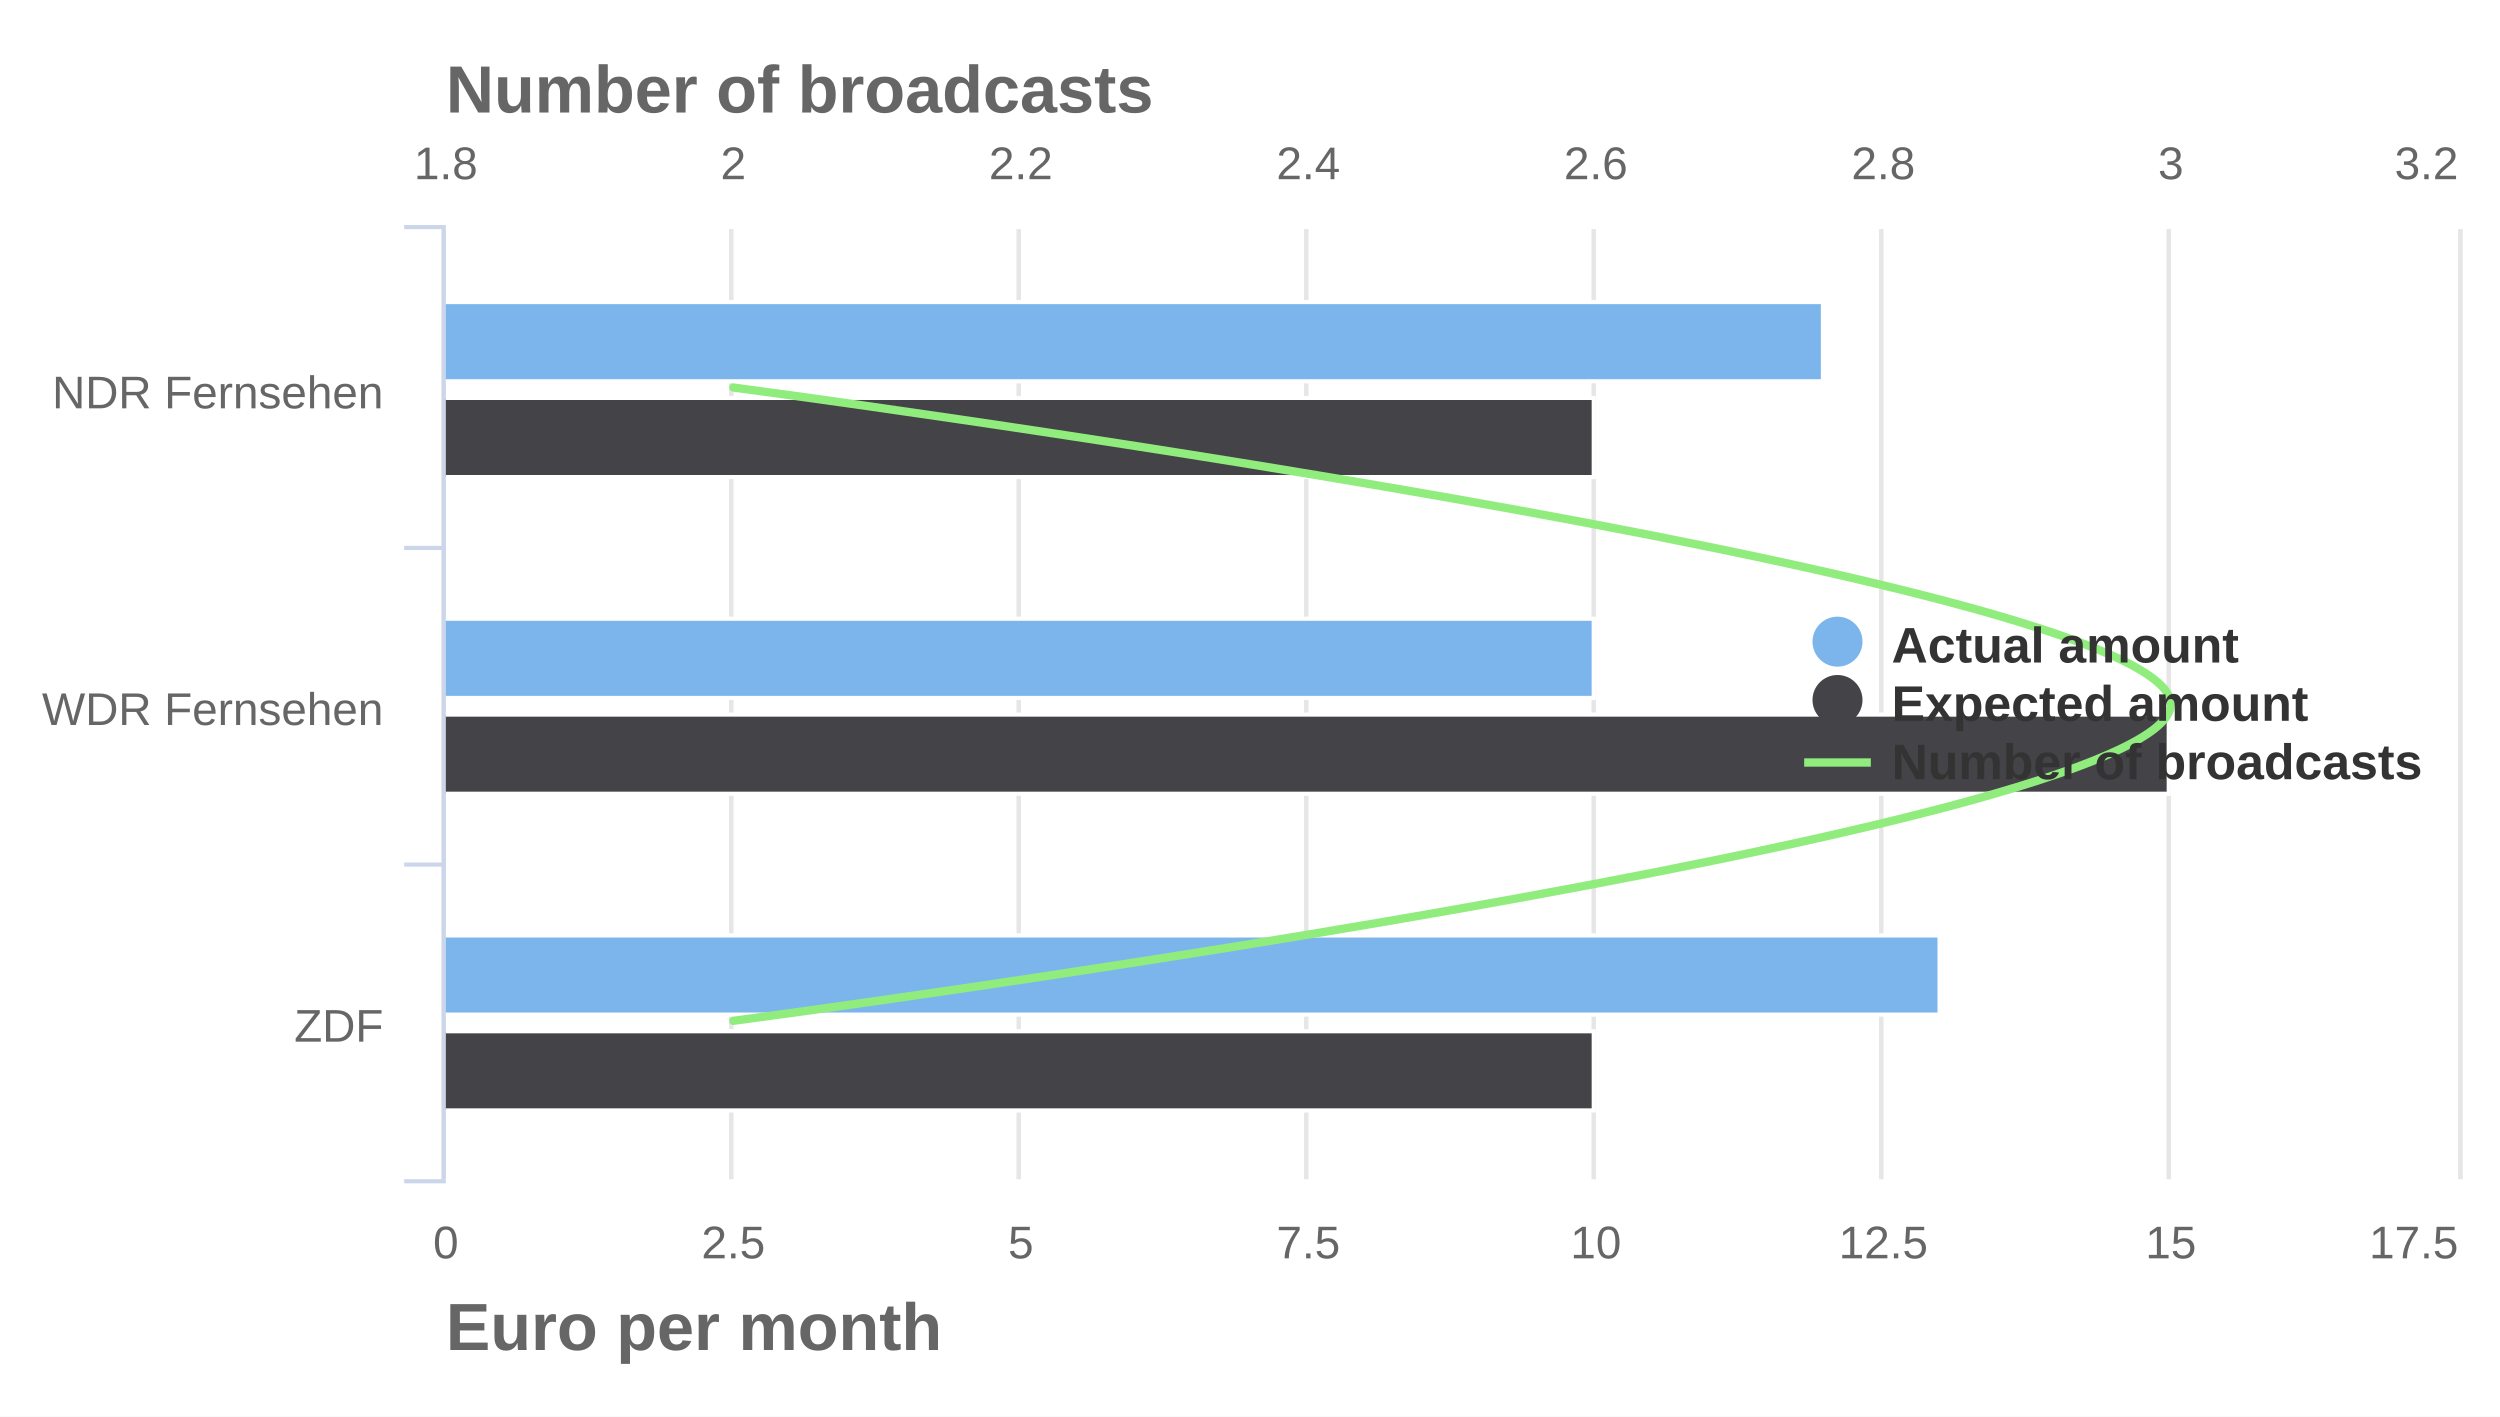
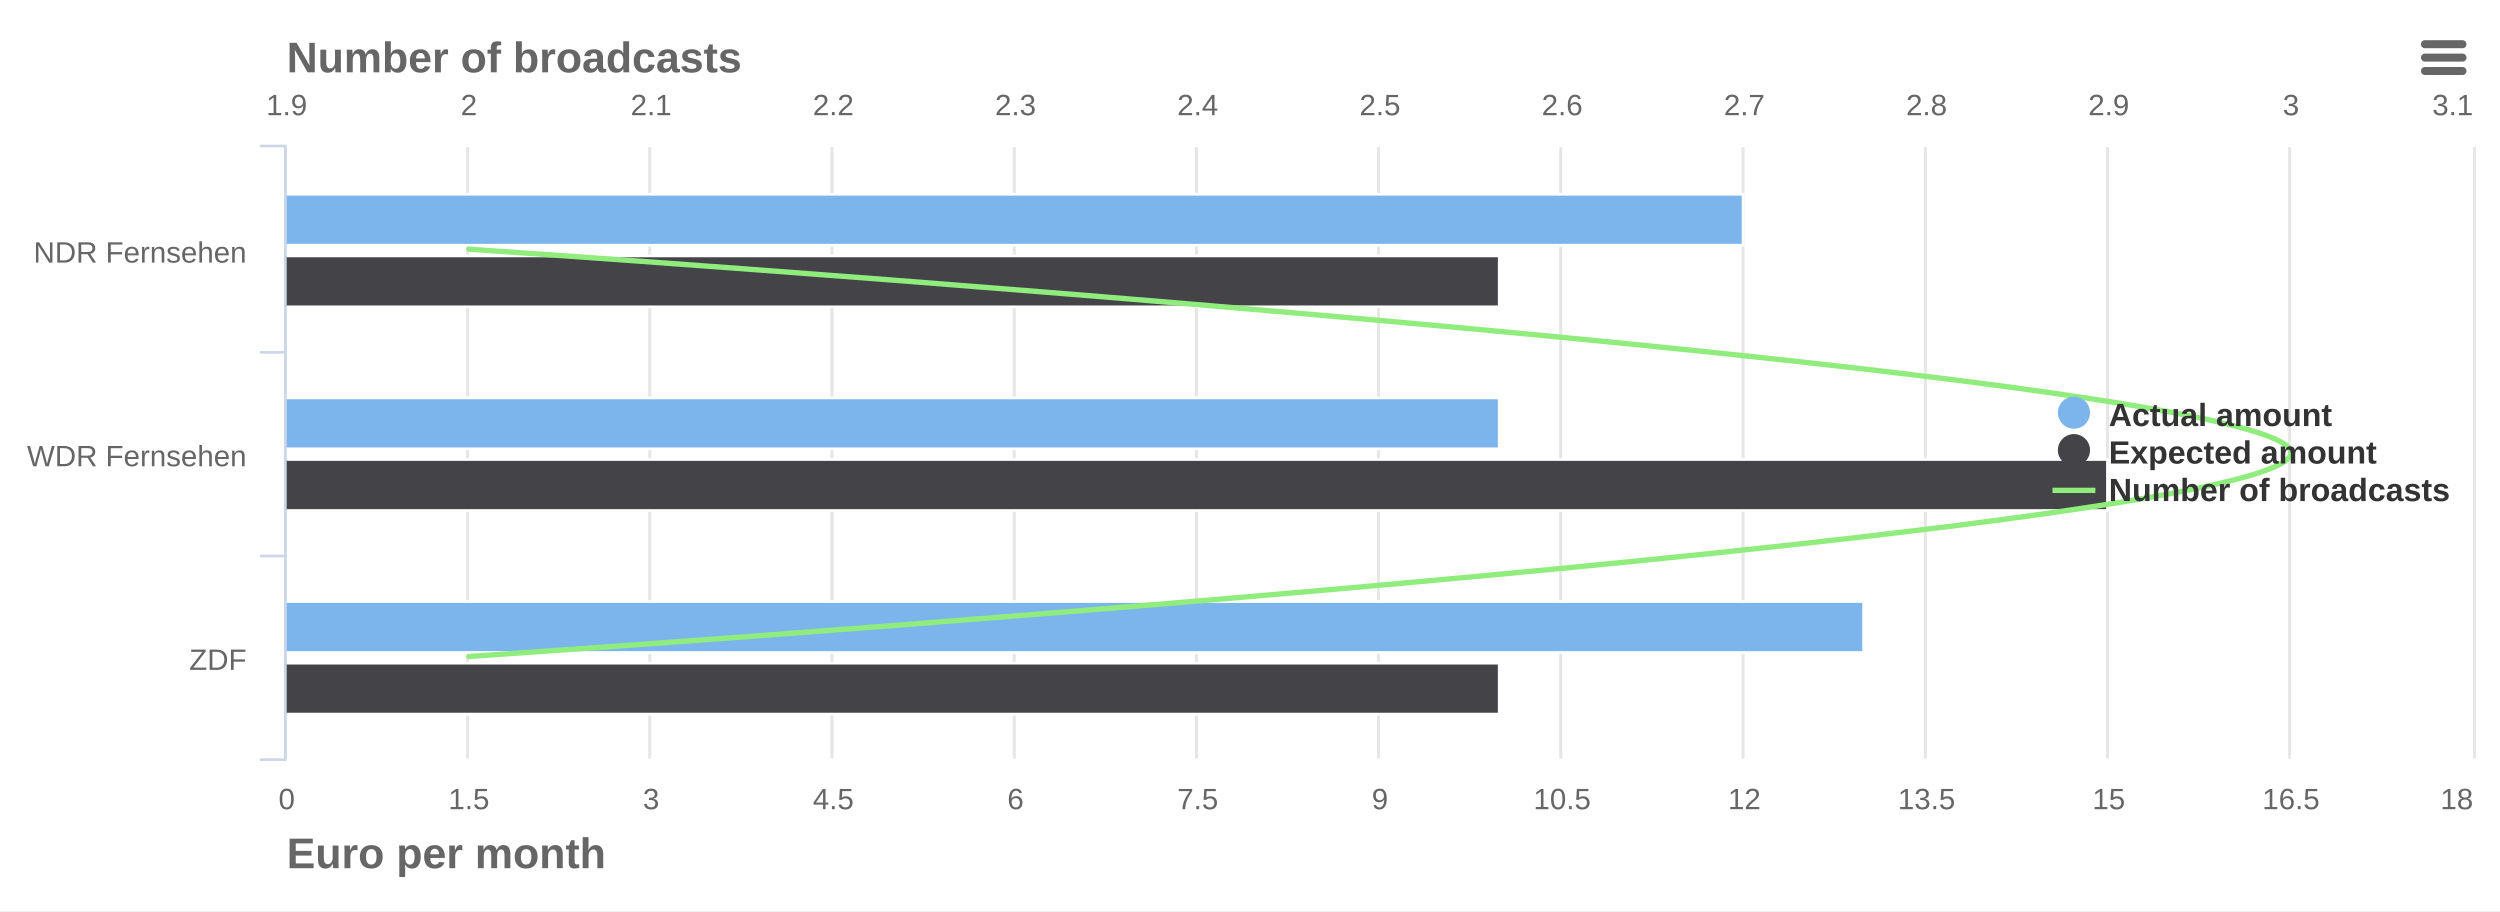
- <svg xmlns="http://www.w3.org/2000/svg" version="1.1" class="highcharts-root" style="font-family:&quot;lucida grande&quot;, &quot;lucida sans unicode&quot;, arial, helvetica, sans-serif;font-size:12px;" width="600" height="340" viewBox="0 0 600 340">
+ <svg xmlns="http://www.w3.org/2000/svg" version="1.1" class="highcharts-root" style="font-family:&quot;Lucida Grande&quot;, &quot;Lucida Sans Unicode&quot;, Arial, Helvetica, sans-serif;font-size:12px;" width="933" height="340" viewBox="0 0 933 340">
  <defs>
-     <clipPath id="highcharts-iwouk8w-16">
-       <rect x="0" y="0" width="228" height="483" fill="none" />
+     <clipPath id="highcharts-v671jc0-3">
+       <rect x="0" y="0" width="228" height="816" fill="none" />
    </clipPath>
  </defs>
-   <rect fill="#ffffff" class="highcharts-background" x="0" y="0" width="600" height="340" rx="0" ry="0" />
-   <rect fill="none" class="highcharts-plot-background" x="107" y="55" width="483" height="228" />
+   <rect fill="#ffffff" class="highcharts-background" x="0" y="0" width="933" height="340" rx="0" ry="0" />
+   <rect fill="none" class="highcharts-plot-background" x="107" y="55" width="816" height="228" />
  <g class="highcharts-grid highcharts-xaxis-grid ">
-     <path fill="none" class="highcharts-grid-line" d="M 107 131.5 L 590 131.5" opacity="1" />
-     <path fill="none" class="highcharts-grid-line" d="M 107 207.5 L 590 207.5" opacity="1" />
-     <path fill="none" class="highcharts-grid-line" d="M 107 283.5 L 590 283.5" opacity="1" />
-     <path fill="none" class="highcharts-grid-line" d="M 107 55.5 L 590 55.5" opacity="1" />
+     <path fill="none" class="highcharts-grid-line" d="M 107 131.5 L 923 131.5" opacity="1" />
+     <path fill="none" class="highcharts-grid-line" d="M 107 207.5 L 923 207.5" opacity="1" />
+     <path fill="none" class="highcharts-grid-line" d="M 107 283.5 L 923 283.5" opacity="1" />
+     <path fill="none" class="highcharts-grid-line" d="M 107 55.5 L 923 55.5" opacity="1" />
  </g>
  <g class="highcharts-grid highcharts-yaxis-grid ">
    <path fill="none" stroke="#e6e6e6" stroke-width="1" class="highcharts-grid-line" d="M 106.5 55 L 106.5 283" opacity="1" />
-     <path fill="none" stroke="#e6e6e6" stroke-width="1" class="highcharts-grid-line" d="M 175.5 55 L 175.5 283" opacity="1" />
-     <path fill="none" stroke="#e6e6e6" stroke-width="1" class="highcharts-grid-line" d="M 244.5 55 L 244.5 283" opacity="1" />
-     <path fill="none" stroke="#e6e6e6" stroke-width="1" class="highcharts-grid-line" d="M 313.5 55 L 313.5 283" opacity="1" />
-     <path fill="none" stroke="#e6e6e6" stroke-width="1" class="highcharts-grid-line" d="M 382.5 55 L 382.5 283" opacity="1" />
-     <path fill="none" stroke="#e6e6e6" stroke-width="1" class="highcharts-grid-line" d="M 451.5 55 L 451.5 283" opacity="1" />
-     <path fill="none" stroke="#e6e6e6" stroke-width="1" class="highcharts-grid-line" d="M 520.5 55 L 520.5 283" opacity="1" />
-     <path fill="none" stroke="#e6e6e6" stroke-width="1" class="highcharts-grid-line" d="M 590.5 55 L 590.5 283" opacity="1" />
+     <path fill="none" stroke="#e6e6e6" stroke-width="1" class="highcharts-grid-line" d="M 174.5 55 L 174.5 283" opacity="1" />
+     <path fill="none" stroke="#e6e6e6" stroke-width="1" class="highcharts-grid-line" d="M 242.5 55 L 242.5 283" opacity="1" />
+     <path fill="none" stroke="#e6e6e6" stroke-width="1" class="highcharts-grid-line" d="M 310.5 55 L 310.5 283" opacity="1" />
+     <path fill="none" stroke="#e6e6e6" stroke-width="1" class="highcharts-grid-line" d="M 378.5 55 L 378.5 283" opacity="1" />
+     <path fill="none" stroke="#e6e6e6" stroke-width="1" class="highcharts-grid-line" d="M 446.5 55 L 446.5 283" opacity="1" />
+     <path fill="none" stroke="#e6e6e6" stroke-width="1" class="highcharts-grid-line" d="M 514.5 55 L 514.5 283" opacity="1" />
+     <path fill="none" stroke="#e6e6e6" stroke-width="1" class="highcharts-grid-line" d="M 582.5 55 L 582.5 283" opacity="1" />
+     <path fill="none" stroke="#e6e6e6" stroke-width="1" class="highcharts-grid-line" d="M 650.5 55 L 650.5 283" opacity="1" />
+     <path fill="none" stroke="#e6e6e6" stroke-width="1" class="highcharts-grid-line" d="M 718.5 55 L 718.5 283" opacity="1" />
+     <path fill="none" stroke="#e6e6e6" stroke-width="1" class="highcharts-grid-line" d="M 786.5 55 L 786.5 283" opacity="1" />
+     <path fill="none" stroke="#e6e6e6" stroke-width="1" class="highcharts-grid-line" d="M 854.5 55 L 854.5 283" opacity="1" />
+     <path fill="none" stroke="#e6e6e6" stroke-width="1" class="highcharts-grid-line" d="M 923.5 55 L 923.5 283" opacity="1" />
  </g>
  <g class="highcharts-grid highcharts-yaxis-grid ">
    <path fill="none" stroke="#e6e6e6" stroke-width="1" class="highcharts-grid-line" d="M 106.5 55 L 106.5 283" opacity="1" />
-     <path fill="none" stroke="#e6e6e6" stroke-width="1" class="highcharts-grid-line" d="M 175.5 55 L 175.5 283" opacity="1" />
-     <path fill="none" stroke="#e6e6e6" stroke-width="1" class="highcharts-grid-line" d="M 244.5 55 L 244.5 283" opacity="1" />
-     <path fill="none" stroke="#e6e6e6" stroke-width="1" class="highcharts-grid-line" d="M 313.5 55 L 313.5 283" opacity="1" />
-     <path fill="none" stroke="#e6e6e6" stroke-width="1" class="highcharts-grid-line" d="M 382.5 55 L 382.5 283" opacity="1" />
-     <path fill="none" stroke="#e6e6e6" stroke-width="1" class="highcharts-grid-line" d="M 451.5 55 L 451.5 283" opacity="1" />
-     <path fill="none" stroke="#e6e6e6" stroke-width="1" class="highcharts-grid-line" d="M 520.5 55 L 520.5 283" opacity="1" />
-     <path fill="none" stroke="#e6e6e6" stroke-width="1" class="highcharts-grid-line" d="M 590.5 55 L 590.5 283" opacity="1" />
-   </g>
-   <rect fill="none" class="highcharts-plot-border" x="107" y="55" width="483" height="228" />
+     <path fill="none" stroke="#e6e6e6" stroke-width="1" class="highcharts-grid-line" d="M 174.5 55 L 174.5 283" opacity="1" />
+     <path fill="none" stroke="#e6e6e6" stroke-width="1" class="highcharts-grid-line" d="M 242.5 55 L 242.5 283" opacity="1" />
+     <path fill="none" stroke="#e6e6e6" stroke-width="1" class="highcharts-grid-line" d="M 310.5 55 L 310.5 283" opacity="1" />
+     <path fill="none" stroke="#e6e6e6" stroke-width="1" class="highcharts-grid-line" d="M 378.5 55 L 378.5 283" opacity="1" />
+     <path fill="none" stroke="#e6e6e6" stroke-width="1" class="highcharts-grid-line" d="M 446.5 55 L 446.5 283" opacity="1" />
+     <path fill="none" stroke="#e6e6e6" stroke-width="1" class="highcharts-grid-line" d="M 514.5 55 L 514.5 283" opacity="1" />
+     <path fill="none" stroke="#e6e6e6" stroke-width="1" class="highcharts-grid-line" d="M 582.5 55 L 582.5 283" opacity="1" />
+     <path fill="none" stroke="#e6e6e6" stroke-width="1" class="highcharts-grid-line" d="M 650.5 55 L 650.5 283" opacity="1" />
+     <path fill="none" stroke="#e6e6e6" stroke-width="1" class="highcharts-grid-line" d="M 718.5 55 L 718.5 283" opacity="1" />
+     <path fill="none" stroke="#e6e6e6" stroke-width="1" class="highcharts-grid-line" d="M 786.5 55 L 786.5 283" opacity="1" />
+     <path fill="none" stroke="#e6e6e6" stroke-width="1" class="highcharts-grid-line" d="M 854.5 55 L 854.5 283" opacity="1" />
+     <path fill="none" stroke="#e6e6e6" stroke-width="1" class="highcharts-grid-line" d="M 923.5 55 L 923.5 283" opacity="1" />
+   </g>
+   <rect fill="none" class="highcharts-plot-border" x="107" y="55" width="816" height="228" />
  <g class="highcharts-axis highcharts-xaxis ">
    <path fill="none" class="highcharts-tick" stroke="#ccd6eb" stroke-width="1" d="M 107 131.5 L 97 131.5" opacity="1" />
    <path fill="none" class="highcharts-tick" stroke="#ccd6eb" stroke-width="1" d="M 107 207.5 L 97 207.5" opacity="1" />
    <path fill="none" class="highcharts-tick" stroke="#ccd6eb" stroke-width="1" d="M 107 283.5 L 97 283.5" opacity="1" />
    <path fill="none" class="highcharts-tick" stroke="#ccd6eb" stroke-width="1" d="M 107 54.5 L 97 54.5" opacity="1" />
    <path fill="none" class="highcharts-axis-line" stroke="#ccd6eb" stroke-width="1" d="M 106.5 55 L 106.5 283" />
  </g>
  <g class="highcharts-axis highcharts-yaxis ">
    <text x="107" text-anchor="start" transform="translate(0,0)" class="highcharts-axis-title" style="color:#666666;font-weight:bold;font-size:16px;fill:#666666;" y="324">
      <tspan>Euro per month</tspan>
    </text>
-     <path fill="none" class="highcharts-axis-line" d="M 107 283 L 590 283" />
+     <path fill="none" class="highcharts-axis-line" d="M 107 283 L 923 283" />
  </g>
  <g class="highcharts-axis highcharts-yaxis ">
    <text x="107" text-anchor="start" transform="translate(0,0)" class="highcharts-axis-title" style="color:#666666;font-weight:bold;font-size:16px;fill:#666666;" y="27">
      <tspan>Number of broadcasts</tspan>
    </text>
-     <path fill="none" class="highcharts-axis-line" d="M 107 55 L 590 55" />
+     <path fill="none" class="highcharts-axis-line" d="M 107 55 L 923 55" />
  </g>
  <g class="highcharts-series-group">
-     <g class="highcharts-series highcharts-series-0 highcharts-column-series highcharts-color-0 " transform="translate(590,283) rotate(90) scale(-1,1) scale(1 1)" clip-path="url(#highcharts-iwouk8w-16)">
-       <rect x="191.5" y="152.5" width="19" height="331" fill="#7cb5ec" stroke="#ffffff" stroke-width="1" class="highcharts-point highcharts-color-0" />
-       <rect x="115.5" y="207.5" width="19" height="276" fill="#7cb5ec" stroke="#ffffff" stroke-width="1" class="highcharts-point highcharts-color-0" />
-       <rect x="39.5" y="124.5" width="19" height="359" fill="#7cb5ec" stroke="#ffffff" stroke-width="1" class="highcharts-point highcharts-color-0" />
-     </g>
-     <g class="highcharts-markers highcharts-series-0 highcharts-column-series highcharts-color-0 " transform="translate(590,283) rotate(90) scale(-1,1) scale(1 1)" clip-path="none" />
-     <g class="highcharts-series highcharts-series-1 highcharts-column-series highcharts-color-1 " transform="translate(590,283) rotate(90) scale(-1,1) scale(1 1)" clip-path="url(#highcharts-iwouk8w-16)">
-       <rect x="168.5" y="207.5" width="19" height="276" fill="#434348" stroke="#ffffff" stroke-width="1" class="highcharts-point highcharts-color-1" />
-       <rect x="92.5" y="69.5" width="19" height="414" fill="#434348" stroke="#ffffff" stroke-width="1" class="highcharts-point highcharts-color-1" />
-       <rect x="16.5" y="207.5" width="19" height="276" fill="#434348" stroke="#ffffff" stroke-width="1" class="highcharts-point highcharts-color-1" />
-     </g>
-     <g class="highcharts-markers highcharts-series-1 highcharts-column-series highcharts-color-1 " transform="translate(590,283) rotate(90) scale(-1,1) scale(1 1)" clip-path="none" />
-     <g class="highcharts-series highcharts-series-2 highcharts-spline-series highcharts-color-2 " transform="translate(590,283) rotate(90) scale(-1,1) scale(1 1)" clip-path="url(#highcharts-iwouk8w-16)">
-       <path fill="none" d="M 190 414 C 190 414 144.4 69 114 69 C 83.6 69 38 414 38 414" class="highcharts-graph" stroke="#90ed7d" stroke-width="2" stroke-linejoin="round" stroke-linecap="round" />
-     </g>
-     <g class="highcharts-markers highcharts-series-2 highcharts-spline-series highcharts-color-2 " transform="translate(590,283) rotate(90) scale(-1,1) scale(1 1)" clip-path="none" />
-   </g>
-   <g class="highcharts-legend" transform="translate(425,141)">
+     <g class="highcharts-series highcharts-series-0 highcharts-column-series highcharts-color-0 highcharts-tracker" transform="translate(923,283) rotate(90) scale(-1,1) scale(1 1)" clip-path="url(#highcharts-v671jc0-3)">
+       <rect x="191.5" y="272.5" width="19" height="544" fill="#7cb5ec" stroke="#ffffff" stroke-width="1" class="highcharts-point highcharts-color-0" />
+       <rect x="115.5" y="363.5" width="19" height="453" fill="#7cb5ec" stroke="#ffffff" stroke-width="1" class="highcharts-point highcharts-color-0" />
+       <rect x="39.5" y="227.5" width="19" height="589" fill="#7cb5ec" stroke="#ffffff" stroke-width="1" class="highcharts-point highcharts-color-0" />
+     </g>
+     <g class="highcharts-markers highcharts-series-0 highcharts-column-series highcharts-color-0 " transform="translate(923,283) rotate(90) scale(-1,1) scale(1 1)" clip-path="none" />
+     <g class="highcharts-series highcharts-series-1 highcharts-column-series highcharts-color-1 highcharts-tracker" transform="translate(923,283) rotate(90) scale(-1,1) scale(1 1)" clip-path="url(#highcharts-v671jc0-3)">
+       <rect x="168.5" y="363.5" width="19" height="453" fill="#434348" stroke="#ffffff" stroke-width="1" class="highcharts-point highcharts-color-1" />
+       <rect x="92.5" y="136.5" width="19" height="680" fill="#434348" stroke="#ffffff" stroke-width="1" class="highcharts-point highcharts-color-1" />
+       <rect x="16.5" y="363.5" width="19" height="453" fill="#434348" stroke="#ffffff" stroke-width="1" class="highcharts-point highcharts-color-1" />
+     </g>
+     <g class="highcharts-markers highcharts-series-1 highcharts-column-series highcharts-color-1 " transform="translate(923,283) rotate(90) scale(-1,1) scale(1 1)" clip-path="none" />
+     <g class="highcharts-series highcharts-series-2 highcharts-spline-series highcharts-color-2 " transform="translate(923,283) rotate(90) scale(-1,1) scale(1 1)" clip-path="url(#highcharts-v671jc0-3)">
+       <path fill="none" d="M 190 748 C 190 748 144.4 68 114 68 C 83.6 68 38 748 38 748" class="highcharts-graph" stroke="#90ed7d" stroke-width="2" stroke-linejoin="round" stroke-linecap="round" />
+       <path fill="none" d="M 180 748 L 190 748 C 190 748 144.4 68 114 68 C 83.6 68 38 748 38 748 L 48 748" stroke-linejoin="round" visibility="visible" stroke="rgba(192,192,192,0)" stroke-width="22" class="highcharts-tracker" />
+     </g>
+     <g class="highcharts-markers highcharts-series-2 highcharts-spline-series highcharts-color-2 highcharts-tracker" transform="translate(923,283) rotate(90) scale(-1,1) scale(1 1)" />
+   </g>
+   <g class="highcharts-button highcharts-contextbutton" style="cursor:pointer;" stroke-linecap="round" transform="translate(899,10)">
+     <rect fill="#ffffff" class=" highcharts-button-box" x="0.5" y="0.5" width="24" height="22" rx="2" ry="2" stroke="none" stroke-width="1" />
+     <path fill="#666666" d="M 6 6.5 L 20 6.5 M 6 11.5 L 20 11.5 M 6 16.5 L 20 16.5" class="highcharts-button-symbol" stroke="#666666" stroke-width="3" />
+     <text x="0" style="font-weight:normal;color:#333333;fill:#333333;" y="12" />
+   </g>
+   <g class="highcharts-legend" transform="translate(758,141)">
    <rect fill="none" class="highcharts-legend-box" rx="0" ry="0" x="0" y="0" width="164" height="53" visibility="visible" />
    <g>
      <g>
        <g class="highcharts-legend-item highcharts-column-series highcharts-color-0 highcharts-series-0" transform="translate(8,3)">
          <text x="21" style="color:#333333;font-size:12px;font-weight:bold;cursor:pointer;fill:#333333;" text-anchor="start" y="15">
            <tspan>Actual amount</tspan>
          </text>
          <rect x="2" y="4" width="12" height="12" fill="#7cb5ec" rx="6" ry="6" class="highcharts-point" />
        </g>
        <g class="highcharts-legend-item highcharts-column-series highcharts-color-1 highcharts-series-1" transform="translate(8,17)">
          <text x="21" y="15" style="color:#333333;font-size:12px;font-weight:bold;cursor:pointer;fill:#333333;" text-anchor="start">
            <tspan>Expected amount</tspan>
          </text>
          <rect x="2" y="4" width="12" height="12" fill="#434348" rx="6" ry="6" class="highcharts-point" />
        </g>
        <g class="highcharts-legend-item highcharts-spline-series highcharts-color-2 highcharts-series-2" transform="translate(8,31)">
          <path fill="none" d="M 0 11 L 16 11" class="highcharts-graph" stroke="#90ed7d" stroke-width="2" />
          <text x="21" y="15" style="color:#333333;font-size:12px;font-weight:bold;cursor:pointer;fill:#333333;" text-anchor="start">
            <tspan>Number of broadcasts</tspan>
          </text>
        </g>
      </g>
    </g>
  </g>
  <g class="highcharts-axis-labels highcharts-xaxis-labels ">
    <text x="92" style="color:#666666;cursor:default;font-size:11px;fill:#666666;" text-anchor="end" transform="translate(0,0)" y="98" opacity="1">
      <tspan>NDR Fernsehen</tspan>
    </text>
    <text x="92" style="color:#666666;cursor:default;font-size:11px;fill:#666666;" text-anchor="end" transform="translate(0,0)" y="174" opacity="1">
      <tspan>WDR Fernsehen</tspan>
    </text>
    <text x="92" style="color:#666666;cursor:default;font-size:11px;fill:#666666;" text-anchor="end" transform="translate(0,0)" y="250" opacity="1">
      <tspan>ZDF</tspan>
    </text>
  </g>
  <g class="highcharts-axis-labels highcharts-yaxis-labels ">
    <text x="107" style="color:#666666;cursor:default;font-size:11px;fill:#666666;" text-anchor="middle" transform="translate(0,0)" y="302" opacity="1">
      <tspan>0</tspan>
    </text>
-     <text x="383" style="color:#666666;cursor:default;font-size:11px;fill:#666666;" text-anchor="middle" transform="translate(0,0)" y="302" opacity="1">
-       <tspan>10</tspan>
-     </text>
-     <text x="176" style="color:#666666;cursor:default;font-size:11px;fill:#666666;" text-anchor="middle" transform="translate(0,0)" y="302" opacity="1">
+     <text x="175" style="color:#666666;cursor:default;font-size:11px;fill:#666666;" text-anchor="middle" transform="translate(0,0)" y="302" opacity="1">
+       <tspan>1.5</tspan>
+     </text>
+     <text x="243" style="color:#666666;cursor:default;font-size:11px;fill:#666666;" text-anchor="middle" transform="translate(0,0)" y="302" opacity="1">
+       <tspan>3</tspan>
+     </text>
+     <text x="311" style="color:#666666;cursor:default;font-size:11px;fill:#666666;" text-anchor="middle" transform="translate(0,0)" y="302" opacity="1">
+       <tspan>4.5</tspan>
+     </text>
+     <text x="379" style="color:#666666;cursor:default;font-size:11px;fill:#666666;" text-anchor="middle" transform="translate(0,0)" y="302" opacity="1">
+       <tspan>6</tspan>
+     </text>
+     <text x="447" style="color:#666666;cursor:default;font-size:11px;fill:#666666;" text-anchor="middle" transform="translate(0,0)" y="302" opacity="1">
+       <tspan>7.5</tspan>
+     </text>
+     <text x="515" style="color:#666666;cursor:default;font-size:11px;fill:#666666;" text-anchor="middle" transform="translate(0,0)" y="302" opacity="1">
+       <tspan>9</tspan>
+     </text>
+     <text x="583" style="color:#666666;cursor:default;font-size:11px;fill:#666666;" text-anchor="middle" transform="translate(0,0)" y="302" opacity="1">
+       <tspan>10.5</tspan>
+     </text>
+     <text x="651" style="color:#666666;cursor:default;font-size:11px;fill:#666666;" text-anchor="middle" transform="translate(0,0)" y="302" opacity="1">
+       <tspan>12</tspan>
+     </text>
+     <text x="719" style="color:#666666;cursor:default;font-size:11px;fill:#666666;" text-anchor="middle" transform="translate(0,0)" y="302" opacity="1">
+       <tspan>13.5</tspan>
+     </text>
+     <text x="787" style="color:#666666;cursor:default;font-size:11px;fill:#666666;" text-anchor="middle" transform="translate(0,0)" y="302" opacity="1">
+       <tspan>15</tspan>
+     </text>
+     <text x="855" style="color:#666666;cursor:default;font-size:11px;fill:#666666;" text-anchor="middle" transform="translate(0,0)" y="302" opacity="1">
+       <tspan>16.5</tspan>
+     </text>
+     <text x="916.883" style="color:#666666;cursor:default;font-size:11px;fill:#666666;" text-anchor="middle" transform="translate(0,0)" y="302" opacity="1">
+       <tspan>18</tspan>
+     </text>
+   </g>
+   <g class="highcharts-axis-labels highcharts-yaxis-labels ">
+     <text x="107" style="color:#666666;cursor:default;font-size:11px;fill:#666666;" text-anchor="middle" transform="translate(0,0)" y="43" opacity="1">
+       <tspan>1.9</tspan>
+     </text>
+     <text x="175" style="color:#666666;cursor:default;font-size:11px;fill:#666666;" text-anchor="middle" transform="translate(0,0)" y="43" opacity="1">
+       <tspan>2</tspan>
+     </text>
+     <text x="243" style="color:#666666;cursor:default;font-size:11px;fill:#666666;" text-anchor="middle" transform="translate(0,0)" y="43" opacity="1">
+       <tspan>2.1</tspan>
+     </text>
+     <text x="311" style="color:#666666;cursor:default;font-size:11px;fill:#666666;" text-anchor="middle" transform="translate(0,0)" y="43" opacity="1">
+       <tspan>2.2</tspan>
+     </text>
+     <text x="379" style="color:#666666;cursor:default;font-size:11px;fill:#666666;" text-anchor="middle" transform="translate(0,0)" y="43" opacity="1">
+       <tspan>2.3</tspan>
+     </text>
+     <text x="447" style="color:#666666;cursor:default;font-size:11px;fill:#666666;" text-anchor="middle" transform="translate(0,0)" y="43" opacity="1">
+       <tspan>2.4</tspan>
+     </text>
+     <text x="515" style="color:#666666;cursor:default;font-size:11px;fill:#666666;" text-anchor="middle" transform="translate(0,0)" y="43" opacity="1">
      <tspan>2.5</tspan>
    </text>
-     <text x="245" style="color:#666666;cursor:default;font-size:11px;fill:#666666;" text-anchor="middle" transform="translate(0,0)" y="302" opacity="1">
-       <tspan>5</tspan>
-     </text>
-     <text x="314" style="color:#666666;cursor:default;font-size:11px;fill:#666666;" text-anchor="middle" transform="translate(0,0)" y="302" opacity="1">
-       <tspan>7.5</tspan>
-     </text>
-     <text x="452" style="color:#666666;cursor:default;font-size:11px;fill:#666666;" text-anchor="middle" transform="translate(0,0)" y="302" opacity="1">
-       <tspan>12.5</tspan>
-     </text>
-     <text x="521" style="color:#666666;cursor:default;font-size:11px;fill:#666666;" text-anchor="middle" transform="translate(0,0)" y="302" opacity="1">
-       <tspan>15</tspan>
-     </text>
-     <text x="579.297" style="color:#666666;cursor:default;font-size:11px;fill:#666666;" text-anchor="middle" transform="translate(0,0)" y="302" opacity="1">
-       <tspan>17.5</tspan>
-     </text>
-   </g>
-   <g class="highcharts-axis-labels highcharts-yaxis-labels ">
-     <text x="314" style="color:#666666;cursor:default;font-size:11px;fill:#666666;" text-anchor="middle" transform="translate(0,0)" y="43" opacity="1">
-       <tspan>2.4</tspan>
-     </text>
-     <text x="521" style="color:#666666;cursor:default;font-size:11px;fill:#666666;" text-anchor="middle" transform="translate(0,0)" y="43" opacity="1">
+     <text x="583" style="color:#666666;cursor:default;font-size:11px;fill:#666666;" text-anchor="middle" transform="translate(0,0)" y="43" opacity="1">
+       <tspan>2.6</tspan>
+     </text>
+     <text x="651" style="color:#666666;cursor:default;font-size:11px;fill:#666666;" text-anchor="middle" transform="translate(0,0)" y="43" opacity="1">
+       <tspan>2.7</tspan>
+     </text>
+     <text x="719" style="color:#666666;cursor:default;font-size:11px;fill:#666666;" text-anchor="middle" transform="translate(0,0)" y="43" opacity="1">
+       <tspan>2.8</tspan>
+     </text>
+     <text x="787" style="color:#666666;cursor:default;font-size:11px;fill:#666666;" text-anchor="middle" transform="translate(0,0)" y="43" opacity="1">
+       <tspan>2.9</tspan>
+     </text>
+     <text x="855" style="color:#666666;cursor:default;font-size:11px;fill:#666666;" text-anchor="middle" transform="translate(0,0)" y="43" opacity="1">
      <tspan>3</tspan>
    </text>
-     <text x="107" style="color:#666666;cursor:default;font-size:11px;fill:#666666;" text-anchor="middle" transform="translate(0,0)" y="43" opacity="1">
-       <tspan>1.8</tspan>
-     </text>
-     <text x="176" style="color:#666666;cursor:default;font-size:11px;fill:#666666;" text-anchor="middle" transform="translate(0,0)" y="43" opacity="1">
-       <tspan>2</tspan>
-     </text>
-     <text x="245" style="color:#666666;cursor:default;font-size:11px;fill:#666666;" text-anchor="middle" transform="translate(0,0)" y="43" opacity="1">
-       <tspan>2.2</tspan>
-     </text>
-     <text x="383" style="color:#666666;cursor:default;font-size:11px;fill:#666666;" text-anchor="middle" transform="translate(0,0)" y="43" opacity="1">
-       <tspan>2.6</tspan>
-     </text>
-     <text x="452" style="color:#666666;cursor:default;font-size:11px;fill:#666666;" text-anchor="middle" transform="translate(0,0)" y="43" opacity="1">
-       <tspan>2.8</tspan>
-     </text>
-     <text x="582.359" style="color:#666666;cursor:default;font-size:11px;fill:#666666;" text-anchor="middle" transform="translate(0,0)" y="43" opacity="1">
-       <tspan>3.2</tspan>
+     <text x="915.359" style="color:#666666;cursor:default;font-size:11px;fill:#666666;" text-anchor="middle" transform="translate(0,0)" y="43" opacity="1">
+       <tspan>3.1</tspan>
    </text>
  </g>
</svg>
